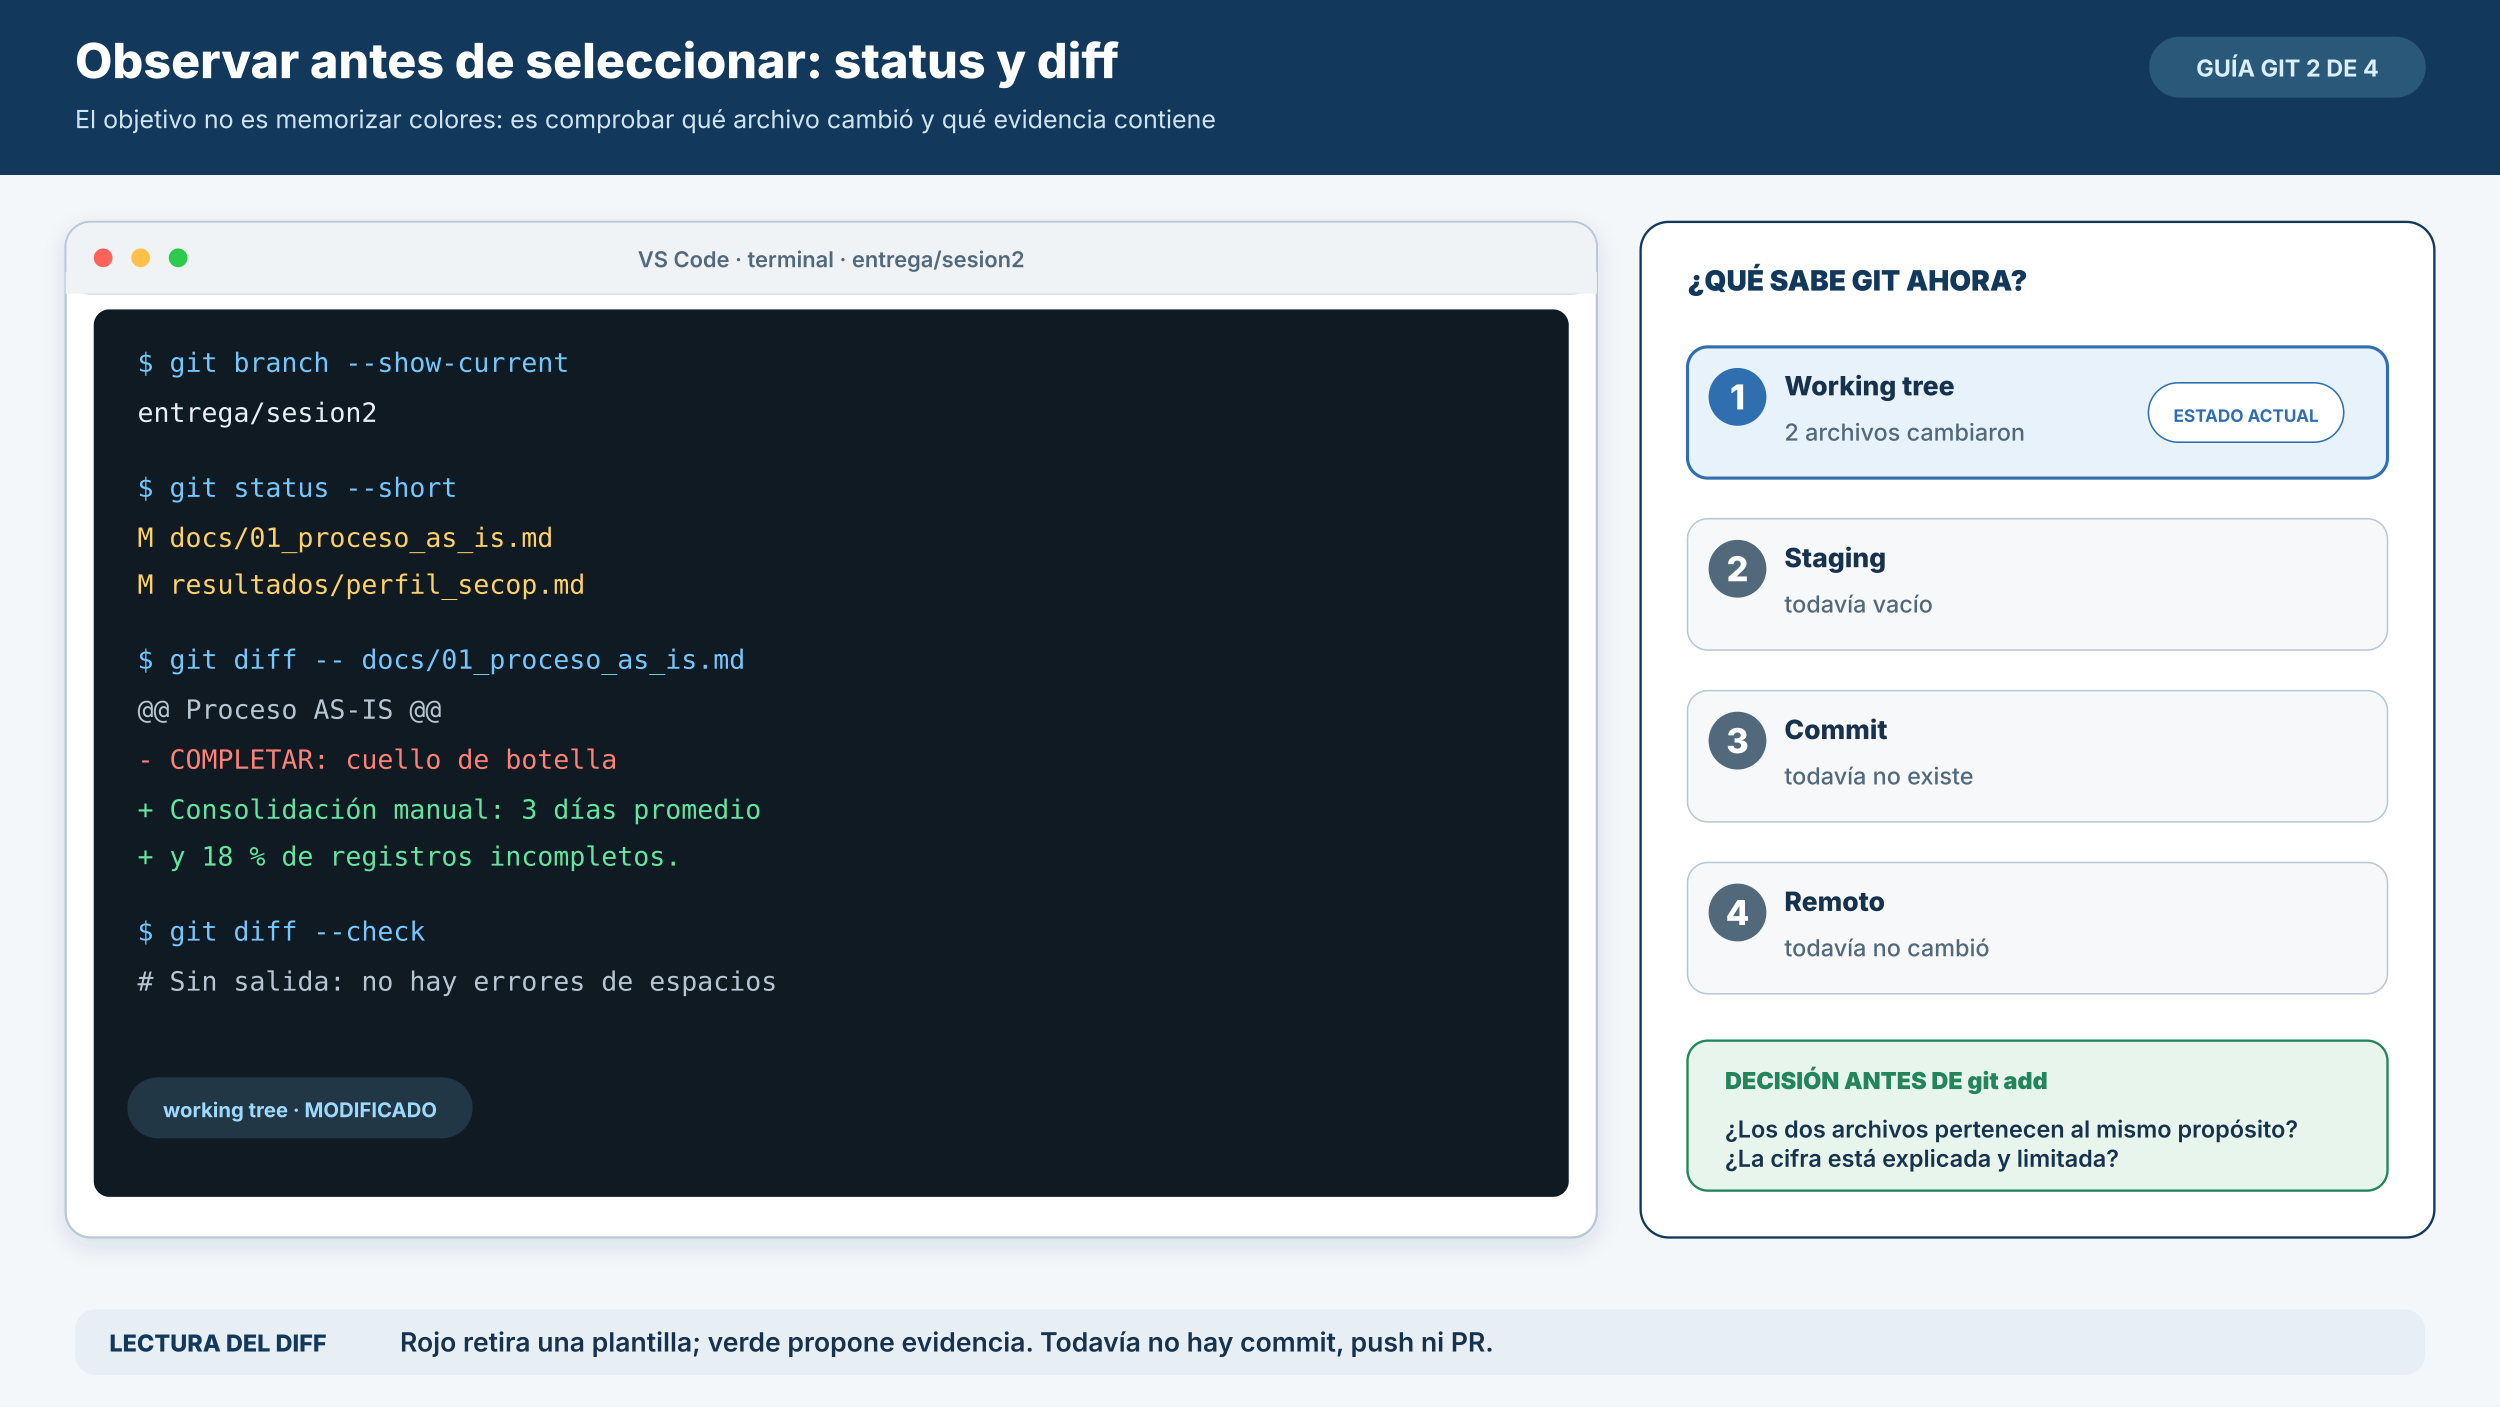
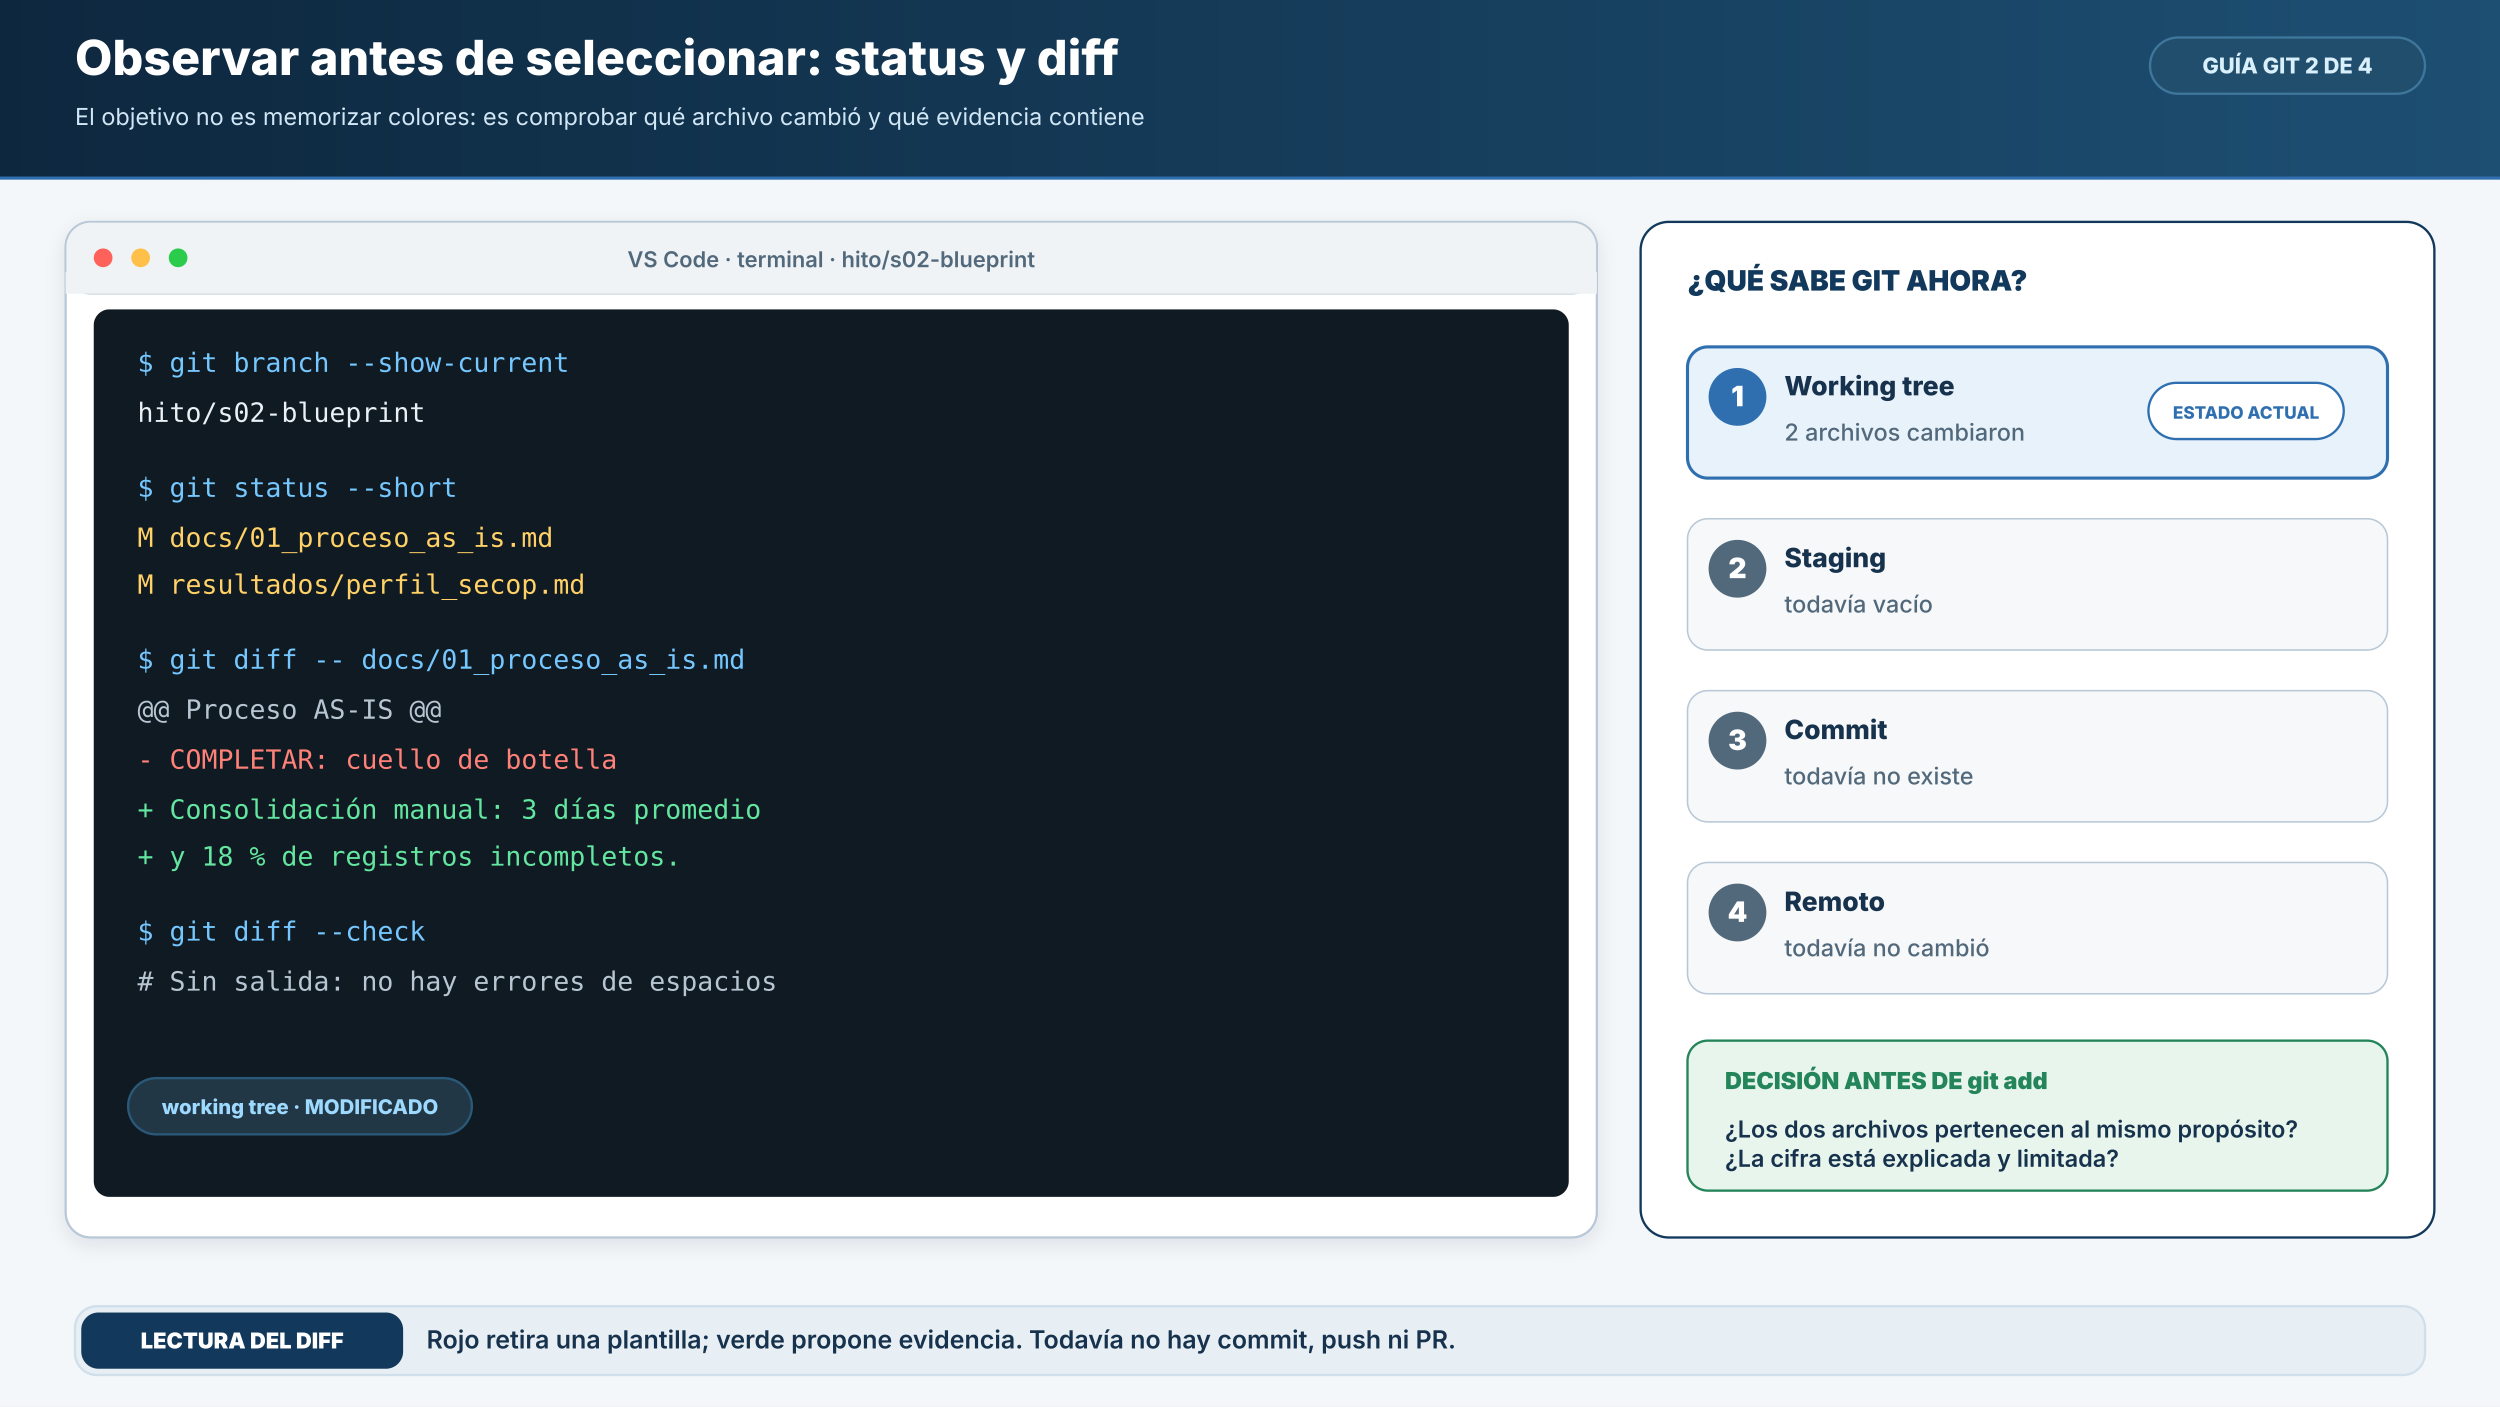
<svg xmlns="http://www.w3.org/2000/svg" width="1600" height="900" viewBox="0 0 1600 900" role="img" aria-labelledby="title desc">
  <defs>
-     <filter id="shadow" x="-20%" y="-20%" width="140%" height="150%">
-       <feDropShadow dx="0" dy="5" stdDeviation="7" flood-color="#17324D" flood-opacity=".12" />
+     <linearGradient id="header-grad" x1="0" y1="0" x2="1" y2="0">
+       <stop offset="0%" stop-color="#0D273E" />
+       <stop offset="100%" stop-color="#1D4F73" />
+     </linearGradient>
+     <linearGradient id="navy-card-grad" x1="0" y1="0" x2="0" y2="1">
+       <stop offset="0%" stop-color="#184368" />
+       <stop offset="100%" stop-color="#0F2B48" />
+     </linearGradient>
+     <linearGradient id="hub-grad" x1="0" y1="0" x2="1" y2="1">
+       <stop offset="0%" stop-color="#1C4B72" />
+       <stop offset="100%" stop-color="#0A2238" />
+     </linearGradient>
+     <filter id="shadow" x="-10%" y="-10%" width="125%" height="130%">
+       <feDropShadow dx="0" dy="4" stdDeviation="6" flood-color="#0F2B48" flood-opacity="0.09" />
+     </filter>
+     <filter id="shadow-lg" x="-15%" y="-15%" width="135%" height="140%">
+       <feDropShadow dx="0" dy="8" stdDeviation="12" flood-color="#0F2B48" flood-opacity="0.14" />
    </filter>
    <marker id="arrow-blue" markerWidth="10" markerHeight="10" refX="8" refY="3" orient="auto">
      <path d="M0,0 L0,6 L9,3 z" fill="#2F6FB0" />
    </marker>
    <marker id="arrow-red" markerWidth="10" markerHeight="10" refX="8" refY="3" orient="auto">
      <path d="M0,0 L0,6 L9,3 z" fill="#C93F34" />
    </marker>
    <marker id="arrow-green" markerWidth="10" markerHeight="10" refX="8" refY="3" orient="auto">
      <path d="M0,0 L0,6 L9,3 z" fill="#24855A" />
    </marker>
    <marker id="arrow-purple" markerWidth="10" markerHeight="10" refX="8" refY="3" orient="auto">
      <path d="M0,0 L0,6 L9,3 z" fill="#6C5AA7" />
    </marker>
+     <marker id="arrow-orange" markerWidth="10" markerHeight="10" refX="8" refY="3" orient="auto">
+       <path d="M0,0 L0,6 L9,3 z" fill="#E95C3A" />
+     </marker>
+     <marker id="arrow-amber" markerWidth="10" markerHeight="10" refX="8" refY="3" orient="auto">
+       <path d="M0,0 L0,6 L9,3 z" fill="#C98500" />
+     </marker>
+     <marker id="arrow-teal" markerWidth="10" markerHeight="10" refX="8" refY="3" orient="auto">
+       <path d="M0,0 L0,6 L9,3 z" fill="#167C80" />
+     </marker>
+     <marker id="arrow-ink" markerWidth="10" markerHeight="10" refX="8" refY="3" orient="auto">
+       <path d="M0,0 L0,6 L9,3 z" fill="#17324D" />
+     </marker>
  </defs>
  <rect width="1600" height="900" fill="#F3F7FA" />
-   <rect x="0" y="0" width="1600" height="112" rx="0" fill="#12395B" stroke="#12395B" stroke-width="0" opacity="1" />
-   <rect x="1376" y="24" width="176" height="38" rx="19" fill="#2A5878" stroke="#2A5878" stroke-width="1" opacity="1" />
-   <text x="1464.0" y="49" fill="#D9EFFB" font-family="Inter, Segoe UI, Arial, sans-serif" font-size="15" font-weight="700" text-anchor="middle" style="">
+   <rect x="0" y="0" width="1600" height="114" rx="0" fill="url(#header-grad)" stroke="#0D273E" stroke-width="0" opacity="1" />
+   <line x1="0" y1="114" x2="1600" y2="114" stroke="#2F6FB0" stroke-width="2" fill="none" stroke-linecap="round" />
+   <rect x="1376" y="24" width="176" height="36" rx="18" fill="#214E6D" stroke="#3F769C" stroke-width="1.5" opacity="1" />
+   <text x="1464.0" y="47" fill="#D9EFFB" font-family="Inter, -apple-system, Segoe UI, Arial, sans-serif" font-size="14" font-weight="800" text-anchor="middle" style="">
    <tspan x="1464.0" dy="0">GUÍA GIT 2 DE 4</tspan>
  </text>
-   <text x="48" y="50" fill="#FFFFFF" font-family="Inter, Segoe UI, Arial, sans-serif" font-size="31" font-weight="800" text-anchor="start" style="">
+   <text x="48" y="48" fill="#FFFFFF" font-family="Inter, -apple-system, Segoe UI, Arial, sans-serif" font-size="31" font-weight="800" text-anchor="start" style="">
    <tspan x="48" dy="0">Observar antes de seleccionar: status y diff</tspan>
  </text>
-   <text x="48" y="82" fill="#CFE4F2" font-family="Inter, Segoe UI, Arial, sans-serif" font-size="16" font-weight="400" text-anchor="start" style="">
+   <text x="48" y="80" fill="#D1E6F5" font-family="Inter, -apple-system, Segoe UI, Arial, sans-serif" font-size="15" font-weight="400" text-anchor="start" style="">
    <tspan x="48" dy="0">El objetivo no es memorizar colores: es comprobar qué archivo cambió y qué evidencia contiene</tspan>
  </text>
  <rect x="42" y="142" width="980" height="650" rx="16" fill="#FFFFFF" stroke="#B8C8D6" stroke-width="1.5" opacity="1" filter="url(#shadow)" />
  <rect x="42" y="142" width="980" height="46" rx="16" fill="#EFF3F6" stroke="#B8C8D6" stroke-width="1" opacity="1" />
  <rect x="42" y="174" width="980" height="14" rx="0" fill="#EFF3F6" stroke="#EFF3F6" stroke-width="0" opacity="1" />
  <circle cx="66" cy="165" r="6" fill="#FF625A" stroke="#FF625A" stroke-width="0" />
  <circle cx="90" cy="165" r="6" fill="#FFC04A" stroke="#FFC04A" stroke-width="0" />
  <circle cx="114" cy="165" r="6" fill="#2BCB4B" stroke="#2BCB4B" stroke-width="0" />
-   <text x="532.0" y="171" fill="#52697C" font-family="Inter, Segoe UI, Arial, sans-serif" font-size="14" font-weight="600" text-anchor="middle" style="">
-     <tspan x="532.0" dy="0">VS Code · terminal · entrega/sesion2</tspan>
+   <text x="532.0" y="171" fill="#52697C" font-family="Inter, -apple-system, Segoe UI, Arial, sans-serif" font-size="14" font-weight="600" text-anchor="middle" style="">
+     <tspan x="532.0" dy="0">VS Code · terminal · hito/s02-blueprint</tspan>
  </text>
  <rect x="60" y="198" width="944" height="568" rx="10" fill="#101A22" stroke="#101A22" stroke-width="0" opacity="1" />
  <text x="88" y="238" fill="#75C7FF" font-family="Consolas, Cascadia Mono, monospace" font-size="17" font-weight="500" text-anchor="start" style="">
    <tspan x="88" dy="0">$ git branch --show-current</tspan>
  </text>
  <text x="88" y="270" fill="#EAF1F6" font-family="Consolas, Cascadia Mono, monospace" font-size="17" font-weight="500" text-anchor="start" style="">
-     <tspan x="88" dy="0">entrega/sesion2</tspan>
+     <tspan x="88" dy="0">hito/s02-blueprint</tspan>
  </text>
  <text x="88" y="318" fill="#75C7FF" font-family="Consolas, Cascadia Mono, monospace" font-size="17" font-weight="500" text-anchor="start" style="">
    <tspan x="88" dy="0">$ git status --short</tspan>
  </text>
  <text x="88" y="350" fill="#FFD166" font-family="Consolas, Cascadia Mono, monospace" font-size="17" font-weight="500" text-anchor="start" style="">
    <tspan x="88" dy="0"> M docs/01_proceso_as_is.md</tspan>
  </text>
  <text x="88" y="380" fill="#FFD166" font-family="Consolas, Cascadia Mono, monospace" font-size="17" font-weight="500" text-anchor="start" style="">
    <tspan x="88" dy="0"> M resultados/perfil_secop.md</tspan>
  </text>
  <text x="88" y="428" fill="#75C7FF" font-family="Consolas, Cascadia Mono, monospace" font-size="17" font-weight="500" text-anchor="start" style="">
    <tspan x="88" dy="0">$ git diff -- docs/01_proceso_as_is.md</tspan>
  </text>
  <text x="88" y="460" fill="#B7C6D2" font-family="Consolas, Cascadia Mono, monospace" font-size="17" font-weight="500" text-anchor="start" style="">
    <tspan x="88" dy="0">@@ Proceso AS-IS @@</tspan>
  </text>
  <text x="88" y="492" fill="#FF8178" font-family="Consolas, Cascadia Mono, monospace" font-size="17" font-weight="500" text-anchor="start" style="">
    <tspan x="88" dy="0">- COMPLETAR: cuello de botella</tspan>
  </text>
  <text x="88" y="524" fill="#63E6A0" font-family="Consolas, Cascadia Mono, monospace" font-size="17" font-weight="500" text-anchor="start" style="">
    <tspan x="88" dy="0">+ Consolidación manual: 3 días promedio</tspan>
  </text>
  <text x="88" y="554" fill="#63E6A0" font-family="Consolas, Cascadia Mono, monospace" font-size="17" font-weight="500" text-anchor="start" style="">
    <tspan x="88" dy="0">+ y 18 % de registros incompletos.</tspan>
  </text>
  <text x="88" y="602" fill="#75C7FF" font-family="Consolas, Cascadia Mono, monospace" font-size="17" font-weight="500" text-anchor="start" style="">
    <tspan x="88" dy="0">$ git diff --check</tspan>
  </text>
  <text x="88" y="634" fill="#B7C6D2" font-family="Consolas, Cascadia Mono, monospace" font-size="17" font-weight="500" text-anchor="start" style="">
    <tspan x="88" dy="0"># Sin salida: no hay errores de espacios</tspan>
  </text>
-   <rect x="82" y="690" width="220" height="38" rx="19" fill="#213746" stroke="#213746" stroke-width="1" opacity="1" />
-   <text x="192.0" y="715" fill="#9EDAFF" font-family="Inter, Segoe UI, Arial, sans-serif" font-size="13" font-weight="700" text-anchor="middle" style="">
+   <rect x="82" y="690" width="220" height="36" rx="18" fill="#213746" stroke="#2A5878" stroke-width="1.5" opacity="1" />
+   <text x="192.0" y="713" fill="#9EDAFF" font-family="Inter, -apple-system, Segoe UI, Arial, sans-serif" font-size="13" font-weight="800" text-anchor="middle" style="">
    <tspan x="192.0" dy="0">working tree · MODIFICADO</tspan>
  </text>
  <rect x="1050" y="142" width="508" height="650" rx="18" fill="#FFFFFF" stroke="#12395B" stroke-width="1.5" opacity="1" />
-   <text x="1080" y="186" fill="#12395B" font-family="Inter, Segoe UI, Arial, sans-serif" font-size="18" font-weight="900" text-anchor="start" style="">
+   <text x="1080" y="186" fill="#12395B" font-family="Inter, -apple-system, Segoe UI, Arial, sans-serif" font-size="18" font-weight="900" text-anchor="start" style="">
    <tspan x="1080" dy="0">¿QUÉ SABE GIT AHORA?</tspan>
  </text>
  <rect x="1080" y="222" width="448" height="84" rx="13" fill="#E8F2FB" stroke="#2F6FB0" stroke-width="2" opacity="1" />
  <circle cx="1112" cy="254" r="18" fill="#2F6FB0" stroke="#2F6FB0" stroke-width="1" />
-   <text x="1112" y="262" fill="#FFFFFF" font-family="Inter, Segoe UI, Arial, sans-serif" font-size="22" font-weight="800" text-anchor="middle" style="">
+   <text x="1112" y="260" fill="#FFFFFF" font-family="Inter, -apple-system, Segoe UI, Arial, sans-serif" font-size="18" font-weight="900" text-anchor="middle" style="">
    <tspan x="1112" dy="0">1</tspan>
  </text>
-   <text x="1142" y="253" fill="#17324D" font-family="Inter, Segoe UI, Arial, sans-serif" font-size="17" font-weight="800" text-anchor="start" style="">
+   <text x="1142" y="253" fill="#17324D" font-family="Inter, -apple-system, Segoe UI, Arial, sans-serif" font-size="17" font-weight="800" text-anchor="start" style="">
    <tspan x="1142" dy="0">Working tree</tspan>
  </text>
-   <text x="1142" y="282" fill="#52697C" font-family="Inter, Segoe UI, Arial, sans-serif" font-size="15" font-weight="550" text-anchor="start" style="">
+   <text x="1142" y="282" fill="#52697C" font-family="Inter, -apple-system, Segoe UI, Arial, sans-serif" font-size="15" font-weight="550" text-anchor="start" style="">
    <tspan x="1142" dy="0">2 archivos cambiaron</tspan>
  </text>
-   <rect x="1375" y="245" width="125" height="38" rx="19" fill="#FFFFFF" stroke="#2F6FB0" stroke-width="1" opacity="1" />
-   <text x="1437.5" y="270" fill="#2F6FB0" font-family="Inter, Segoe UI, Arial, sans-serif" font-size="11" font-weight="700" text-anchor="middle" style="">
+   <rect x="1375" y="245" width="125" height="36" rx="18" fill="#FFFFFF" stroke="#2F6FB0" stroke-width="1.5" opacity="1" />
+   <text x="1437.5" y="268" fill="#2F6FB0" font-family="Inter, -apple-system, Segoe UI, Arial, sans-serif" font-size="11" font-weight="800" text-anchor="middle" style="">
    <tspan x="1437.5" dy="0">ESTADO ACTUAL</tspan>
  </text>
  <rect x="1080" y="332" width="448" height="84" rx="13" fill="#F6F8FA" stroke="#B8C8D6" stroke-width="1" opacity="1" />
  <circle cx="1112" cy="364" r="18" fill="#52697C" stroke="#52697C" stroke-width="1" />
-   <text x="1112" y="372" fill="#FFFFFF" font-family="Inter, Segoe UI, Arial, sans-serif" font-size="22" font-weight="800" text-anchor="middle" style="">
+   <text x="1112" y="370" fill="#FFFFFF" font-family="Inter, -apple-system, Segoe UI, Arial, sans-serif" font-size="18" font-weight="900" text-anchor="middle" style="">
    <tspan x="1112" dy="0">2</tspan>
  </text>
-   <text x="1142" y="363" fill="#17324D" font-family="Inter, Segoe UI, Arial, sans-serif" font-size="17" font-weight="800" text-anchor="start" style="">
+   <text x="1142" y="363" fill="#17324D" font-family="Inter, -apple-system, Segoe UI, Arial, sans-serif" font-size="17" font-weight="800" text-anchor="start" style="">
    <tspan x="1142" dy="0">Staging</tspan>
  </text>
-   <text x="1142" y="392" fill="#52697C" font-family="Inter, Segoe UI, Arial, sans-serif" font-size="15" font-weight="550" text-anchor="start" style="">
+   <text x="1142" y="392" fill="#52697C" font-family="Inter, -apple-system, Segoe UI, Arial, sans-serif" font-size="15" font-weight="550" text-anchor="start" style="">
    <tspan x="1142" dy="0">todavía vacío</tspan>
  </text>
  <rect x="1080" y="442" width="448" height="84" rx="13" fill="#F6F8FA" stroke="#B8C8D6" stroke-width="1" opacity="1" />
  <circle cx="1112" cy="474" r="18" fill="#52697C" stroke="#52697C" stroke-width="1" />
-   <text x="1112" y="482" fill="#FFFFFF" font-family="Inter, Segoe UI, Arial, sans-serif" font-size="22" font-weight="800" text-anchor="middle" style="">
+   <text x="1112" y="480" fill="#FFFFFF" font-family="Inter, -apple-system, Segoe UI, Arial, sans-serif" font-size="18" font-weight="900" text-anchor="middle" style="">
    <tspan x="1112" dy="0">3</tspan>
  </text>
-   <text x="1142" y="473" fill="#17324D" font-family="Inter, Segoe UI, Arial, sans-serif" font-size="17" font-weight="800" text-anchor="start" style="">
+   <text x="1142" y="473" fill="#17324D" font-family="Inter, -apple-system, Segoe UI, Arial, sans-serif" font-size="17" font-weight="800" text-anchor="start" style="">
    <tspan x="1142" dy="0">Commit</tspan>
  </text>
-   <text x="1142" y="502" fill="#52697C" font-family="Inter, Segoe UI, Arial, sans-serif" font-size="15" font-weight="550" text-anchor="start" style="">
+   <text x="1142" y="502" fill="#52697C" font-family="Inter, -apple-system, Segoe UI, Arial, sans-serif" font-size="15" font-weight="550" text-anchor="start" style="">
    <tspan x="1142" dy="0">todavía no existe</tspan>
  </text>
  <rect x="1080" y="552" width="448" height="84" rx="13" fill="#F6F8FA" stroke="#B8C8D6" stroke-width="1" opacity="1" />
  <circle cx="1112" cy="584" r="18" fill="#52697C" stroke="#52697C" stroke-width="1" />
-   <text x="1112" y="592" fill="#FFFFFF" font-family="Inter, Segoe UI, Arial, sans-serif" font-size="22" font-weight="800" text-anchor="middle" style="">
+   <text x="1112" y="590" fill="#FFFFFF" font-family="Inter, -apple-system, Segoe UI, Arial, sans-serif" font-size="18" font-weight="900" text-anchor="middle" style="">
    <tspan x="1112" dy="0">4</tspan>
  </text>
-   <text x="1142" y="583" fill="#17324D" font-family="Inter, Segoe UI, Arial, sans-serif" font-size="17" font-weight="800" text-anchor="start" style="">
+   <text x="1142" y="583" fill="#17324D" font-family="Inter, -apple-system, Segoe UI, Arial, sans-serif" font-size="17" font-weight="800" text-anchor="start" style="">
    <tspan x="1142" dy="0">Remoto</tspan>
  </text>
-   <text x="1142" y="612" fill="#52697C" font-family="Inter, Segoe UI, Arial, sans-serif" font-size="15" font-weight="550" text-anchor="start" style="">
+   <text x="1142" y="612" fill="#52697C" font-family="Inter, -apple-system, Segoe UI, Arial, sans-serif" font-size="15" font-weight="550" text-anchor="start" style="">
    <tspan x="1142" dy="0">todavía no cambió</tspan>
  </text>
  <rect x="1080" y="666" width="448" height="96" rx="13" fill="#E7F5ED" stroke="#24855A" stroke-width="1.5" opacity="1" />
-   <text x="1104" y="697" fill="#24855A" font-family="Inter, Segoe UI, Arial, sans-serif" font-size="15" font-weight="900" text-anchor="start" style="">
+   <text x="1104" y="697" fill="#24855A" font-family="Inter, -apple-system, Segoe UI, Arial, sans-serif" font-size="15" font-weight="900" text-anchor="start" style="">
    <tspan x="1104" dy="0">DECISIÓN ANTES DE git add</tspan>
  </text>
-   <text x="1104" y="728" fill="#17324D" font-family="Inter, Segoe UI, Arial, sans-serif" font-size="15" font-weight="600" text-anchor="start" style="">
+   <text x="1104" y="728" fill="#17324D" font-family="Inter, -apple-system, Segoe UI, Arial, sans-serif" font-size="15" font-weight="600" text-anchor="start" style="">
    <tspan x="1104" dy="0">¿Los dos archivos pertenecen al mismo propósito?</tspan>
    <tspan x="1104" dy="18.75">¿La cifra está explicada y limitada?</tspan>
  </text>
-   <rect x="48" y="838" width="1504" height="42" rx="13" fill="#E7EFF5" stroke="#E7EFF5" stroke-width="0" opacity="1" />
-   <text x="70" y="865" fill="#12395B" font-family="Inter, Segoe UI, Arial, sans-serif" font-size="15" font-weight="800" text-anchor="start" style="">
-     <tspan x="70" dy="0">LECTURA DEL DIFF</tspan>
+   <rect x="48" y="836" width="1504" height="44" rx="14" fill="#E7EFF5" stroke="#D0DFEA" stroke-width="1.5" opacity="1" />
+   <rect x="52" y="840" width="206" height="36" rx="11" fill="#12395B" stroke="#12395B" stroke-width="0" opacity="1" />
+   <text x="155.0" y="863" fill="#FFFFFF" font-family="Inter, -apple-system, Segoe UI, Arial, sans-serif" font-size="14" font-weight="900" text-anchor="middle" style="">
+     <tspan x="155.0" dy="0">LECTURA DEL DIFF</tspan>
  </text>
-   <text x="256.0" y="865" fill="#17324D" font-family="Inter, Segoe UI, Arial, sans-serif" font-size="17" font-weight="600" text-anchor="start" style="">
-     <tspan x="256.0" dy="0">Rojo retira una plantilla; verde propone evidencia. Todavía no hay commit, push ni PR.</tspan>
+   <text x="273" y="863" fill="#17324D" font-family="Inter, -apple-system, Segoe UI, Arial, sans-serif" font-size="16" font-weight="600" text-anchor="start" style="">
+     <tspan x="273" dy="0">Rojo retira una plantilla; verde propone evidencia. Todavía no hay commit, push ni PR.</tspan>
  </text>
</svg>
